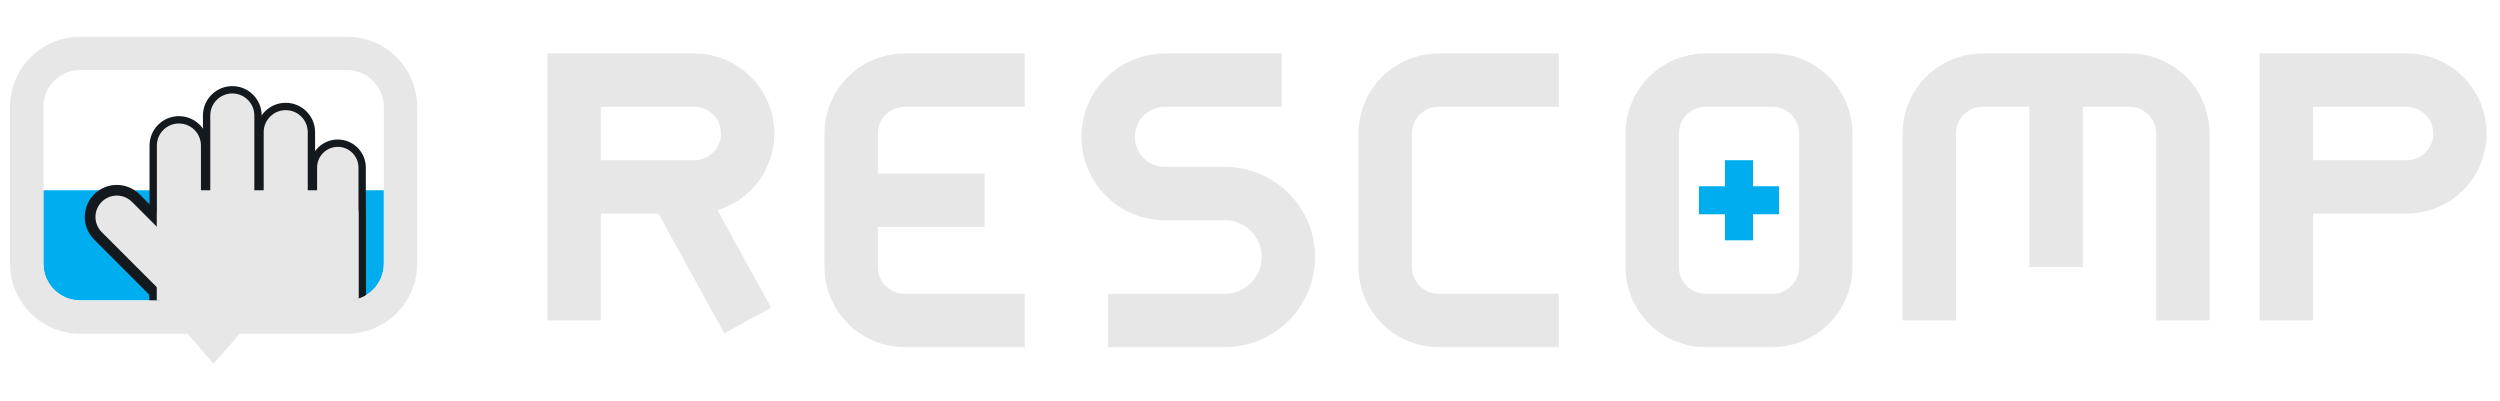
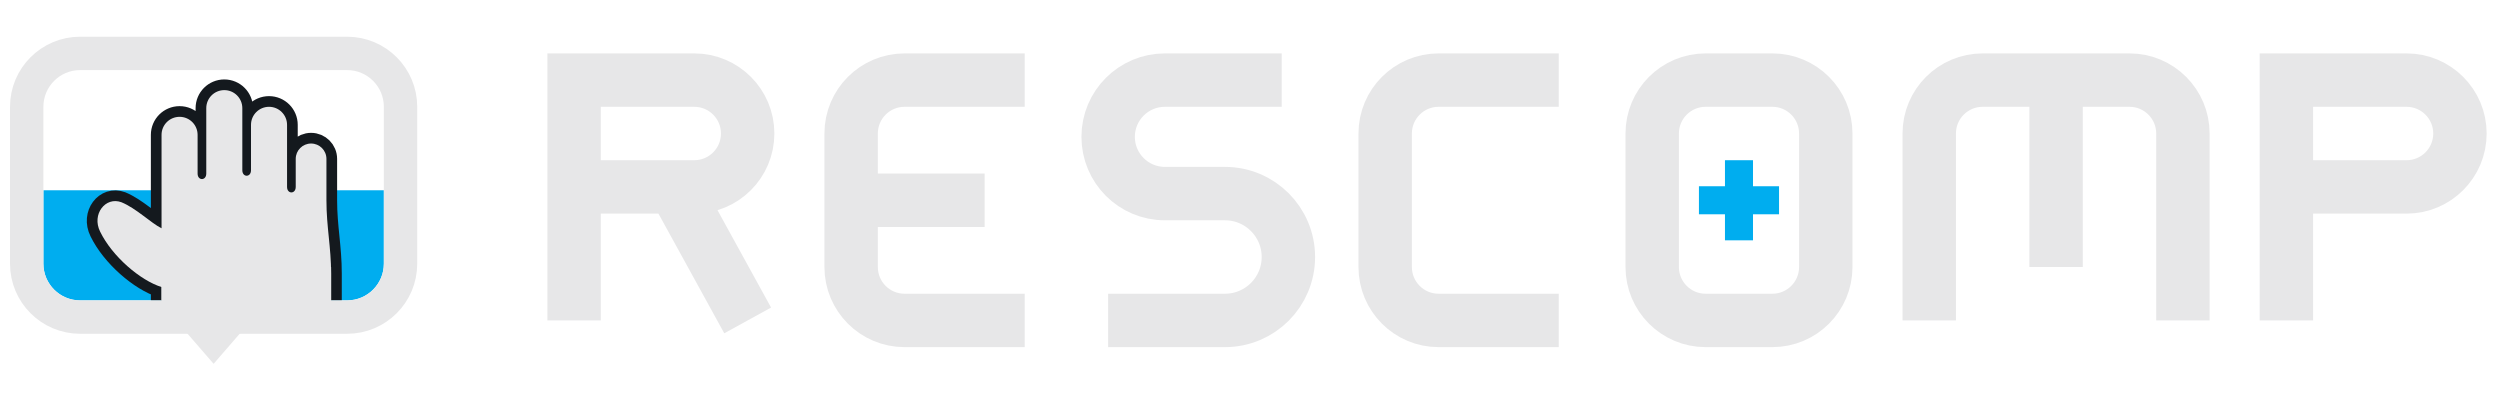
<svg xmlns="http://www.w3.org/2000/svg" viewBox="0 0 374.5 60" role="img" aria-label="RESCOMP">
  <g transform="translate(0 0)">
    <defs>
      <clipPath id="scr">
        <rect x="6.5" y="10.5" width="51" height="34.5" rx="5.5" />
      </clipPath>
    </defs>
    <rect x="6.5" y="28.5" width="51" height="18" fill="#00ADEF" clip-path="url(#scr)" />
    <g clip-path="url(#scr)">
-       <g fill="#14191E" stroke="#14191E" stroke-width="3.2" stroke-linejoin="round">
-         <rect x="24" y="19" width="5.6" height="29" rx="2.8" />
-         <rect x="32" y="14.5" width="5.6" height="33.5" rx="2.8" />
-         <rect x="40" y="17" width="5.6" height="31" rx="2.8" />
-         <rect x="48" y="22.5" width="5.2" height="25.5" rx="2.6" />
-         <rect x="24" y="29" width="29.2" height="19" rx="3" />
-       </g>
-       <path d="M27 42 L17.5 32.5" stroke="#14191E" stroke-width="9.6" stroke-linecap="round" fill="none" />
-       <g fill="#E7E7E8" stroke="#E7E7E8">
-         <rect x="24" y="19" width="5.6" height="29" rx="2.8" />
-         <rect x="32" y="14.5" width="5.6" height="33.5" rx="2.8" />
-         <rect x="40" y="17" width="5.6" height="31" rx="2.8" />
-         <rect x="48" y="22.5" width="5.2" height="25.5" rx="2.6" />
-         <rect x="24" y="29" width="29.2" height="19" rx="3" />
-         <path d="M27 42 L17.5 32.5" stroke-width="6.4" stroke-linecap="round" fill="none" />
-       </g>
+       <path d="M24.2 48 L24.2 43 C21 42 16.8 38.4 15 34.7 C13.7 32.1 15.8 29.4 18.2 30.3 C20.4 31.2 22.6 33.4 24.2 34.2 L24.2 20.2 A2.7 2.7 0 0 1 29.6 20.2 L29.6 26 C29.6 27.1 30.9 27.1 30.9 26 L30.9 16.2 A2.7 2.7 0 0 1 36.3 16.2 L36.3 25.5 C36.3 26.6 37.6 26.6 37.6 25.5 L37.6 18.7 A2.7 2.7 0 0 1 43 18.7 L43 28 C43 29.1 44.3 29.1 44.3 28 L44.3 23.8 A2.3 2.3 0 0 1 48.9 23.8 L48.9 30 C48.9 34 49.6 37 49.6 41 L49.6 48 Z" fill="#14191E" stroke="#14191E" stroke-width="3.2" stroke-linejoin="round" />
+       <path d="M24.2 48 L24.2 43 C21 42 16.8 38.4 15 34.7 C13.7 32.1 15.8 29.4 18.2 30.3 C20.4 31.2 22.6 33.4 24.2 34.2 L24.2 20.2 A2.7 2.7 0 0 1 29.6 20.2 L29.6 26 C29.6 27.1 30.9 27.1 30.9 26 L30.9 16.2 A2.7 2.7 0 0 1 36.3 16.2 L36.3 25.5 C36.3 26.6 37.6 26.6 37.6 25.5 L37.6 18.7 A2.7 2.7 0 0 1 43 18.7 L43 28 C43 29.1 44.3 29.1 44.3 28 L44.3 23.8 A2.3 2.3 0 0 1 48.9 23.8 L48.9 30 C48.9 34 49.6 37 49.6 41 L49.6 48 Z" fill="#E7E7E8" />
    </g>
-     <rect x="24" y="38" width="29.2" height="10" fill="#E7E7E8" />
+     <rect x="24.2" y="40" width="25.4" height="8" fill="#E7E7E8" />
    <rect x="4" y="8" width="56" height="39.5" rx="8" fill="none" stroke="#E7E7E8" stroke-width="5" />
    <path d="M25.5 47 H38.5 L32 54.5 Z" fill="#E7E7E8" />
  </g>
  <g transform="translate(82 8)">
    <g fill="none" stroke="#E7E7E8" stroke-width="8" stroke-linejoin="miter" stroke-miterlimit="4">
      <path transform="translate(0 0)" d="M4 40 V4 H22 A8 8 0 0 1 30 12 A8 8 0 0 1 22 20 H4 M19 20 L30 40" />
      <path transform="translate(41.5 0)" d="M30 4 H12 A8 8 0 0 0 4 12 V32 A8 8 0 0 0 12 40 H30 M4 22 H24" />
      <path transform="translate(80.0 0)" d="M30 4 H12.5 A8.5 8.5 0 0 0 12.5 21 H21.5 A9.5 9.5 0 0 1 21.5 40 H4" />
      <path transform="translate(121.5 0)" d="M30 4 H12 A8 8 0 0 0 4 12 V32 A8 8 0 0 0 12 40 H30" />
      <path transform="translate(161.5 0)" d="M12 4 H22 A8 8 0 0 1 30 12 V32 A8 8 0 0 1 22 40 H12 A8 8 0 0 1 4 32 V12 A8 8 0 0 1 12 4 Z" />
      <path d="M178.5 16 V28 M172.5 22 H184.5" stroke="#00ADEF" stroke-width="4.2" />
      <path transform="translate(203.0 0)" d="M4 40 V12 A8 8 0 0 1 12 4 H34 A8 8 0 0 1 42 12 V40 M23 4 V32" />
      <path transform="translate(256.5 0)" d="M4 40 V4 H22 A8 8 0 0 1 30 12 A8 8 0 0 1 22 20 H4" />
    </g>
  </g>
</svg>
